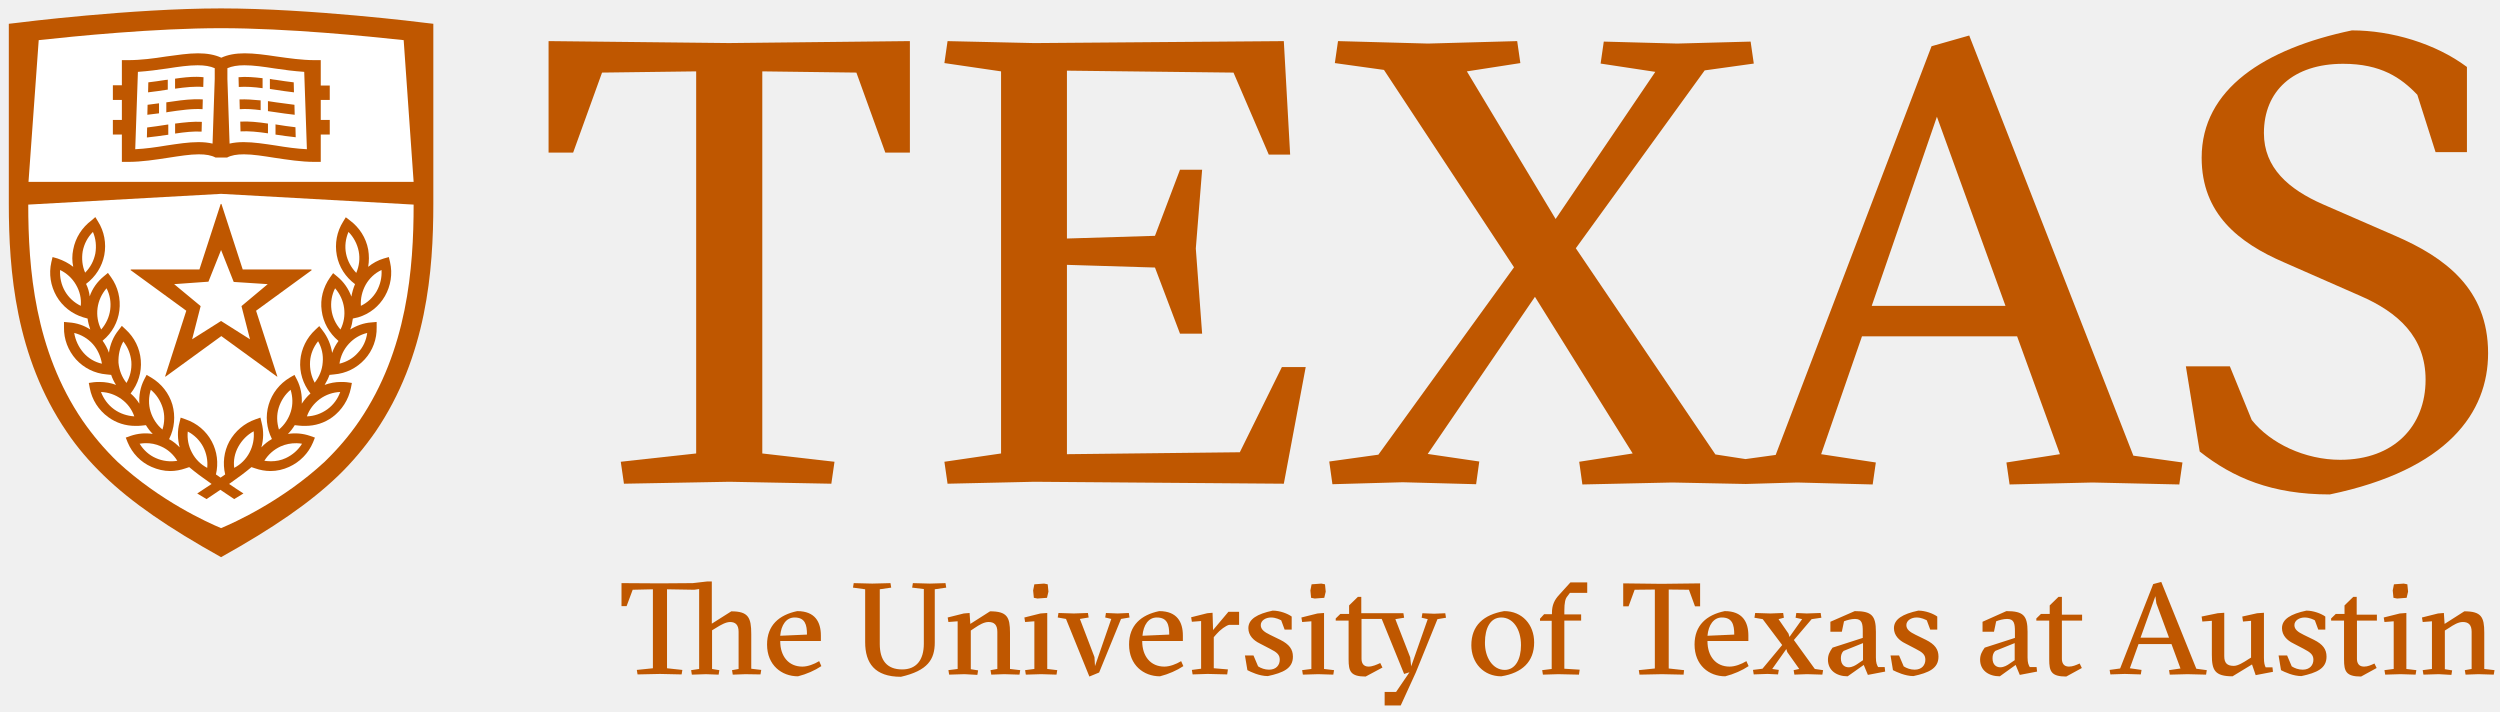
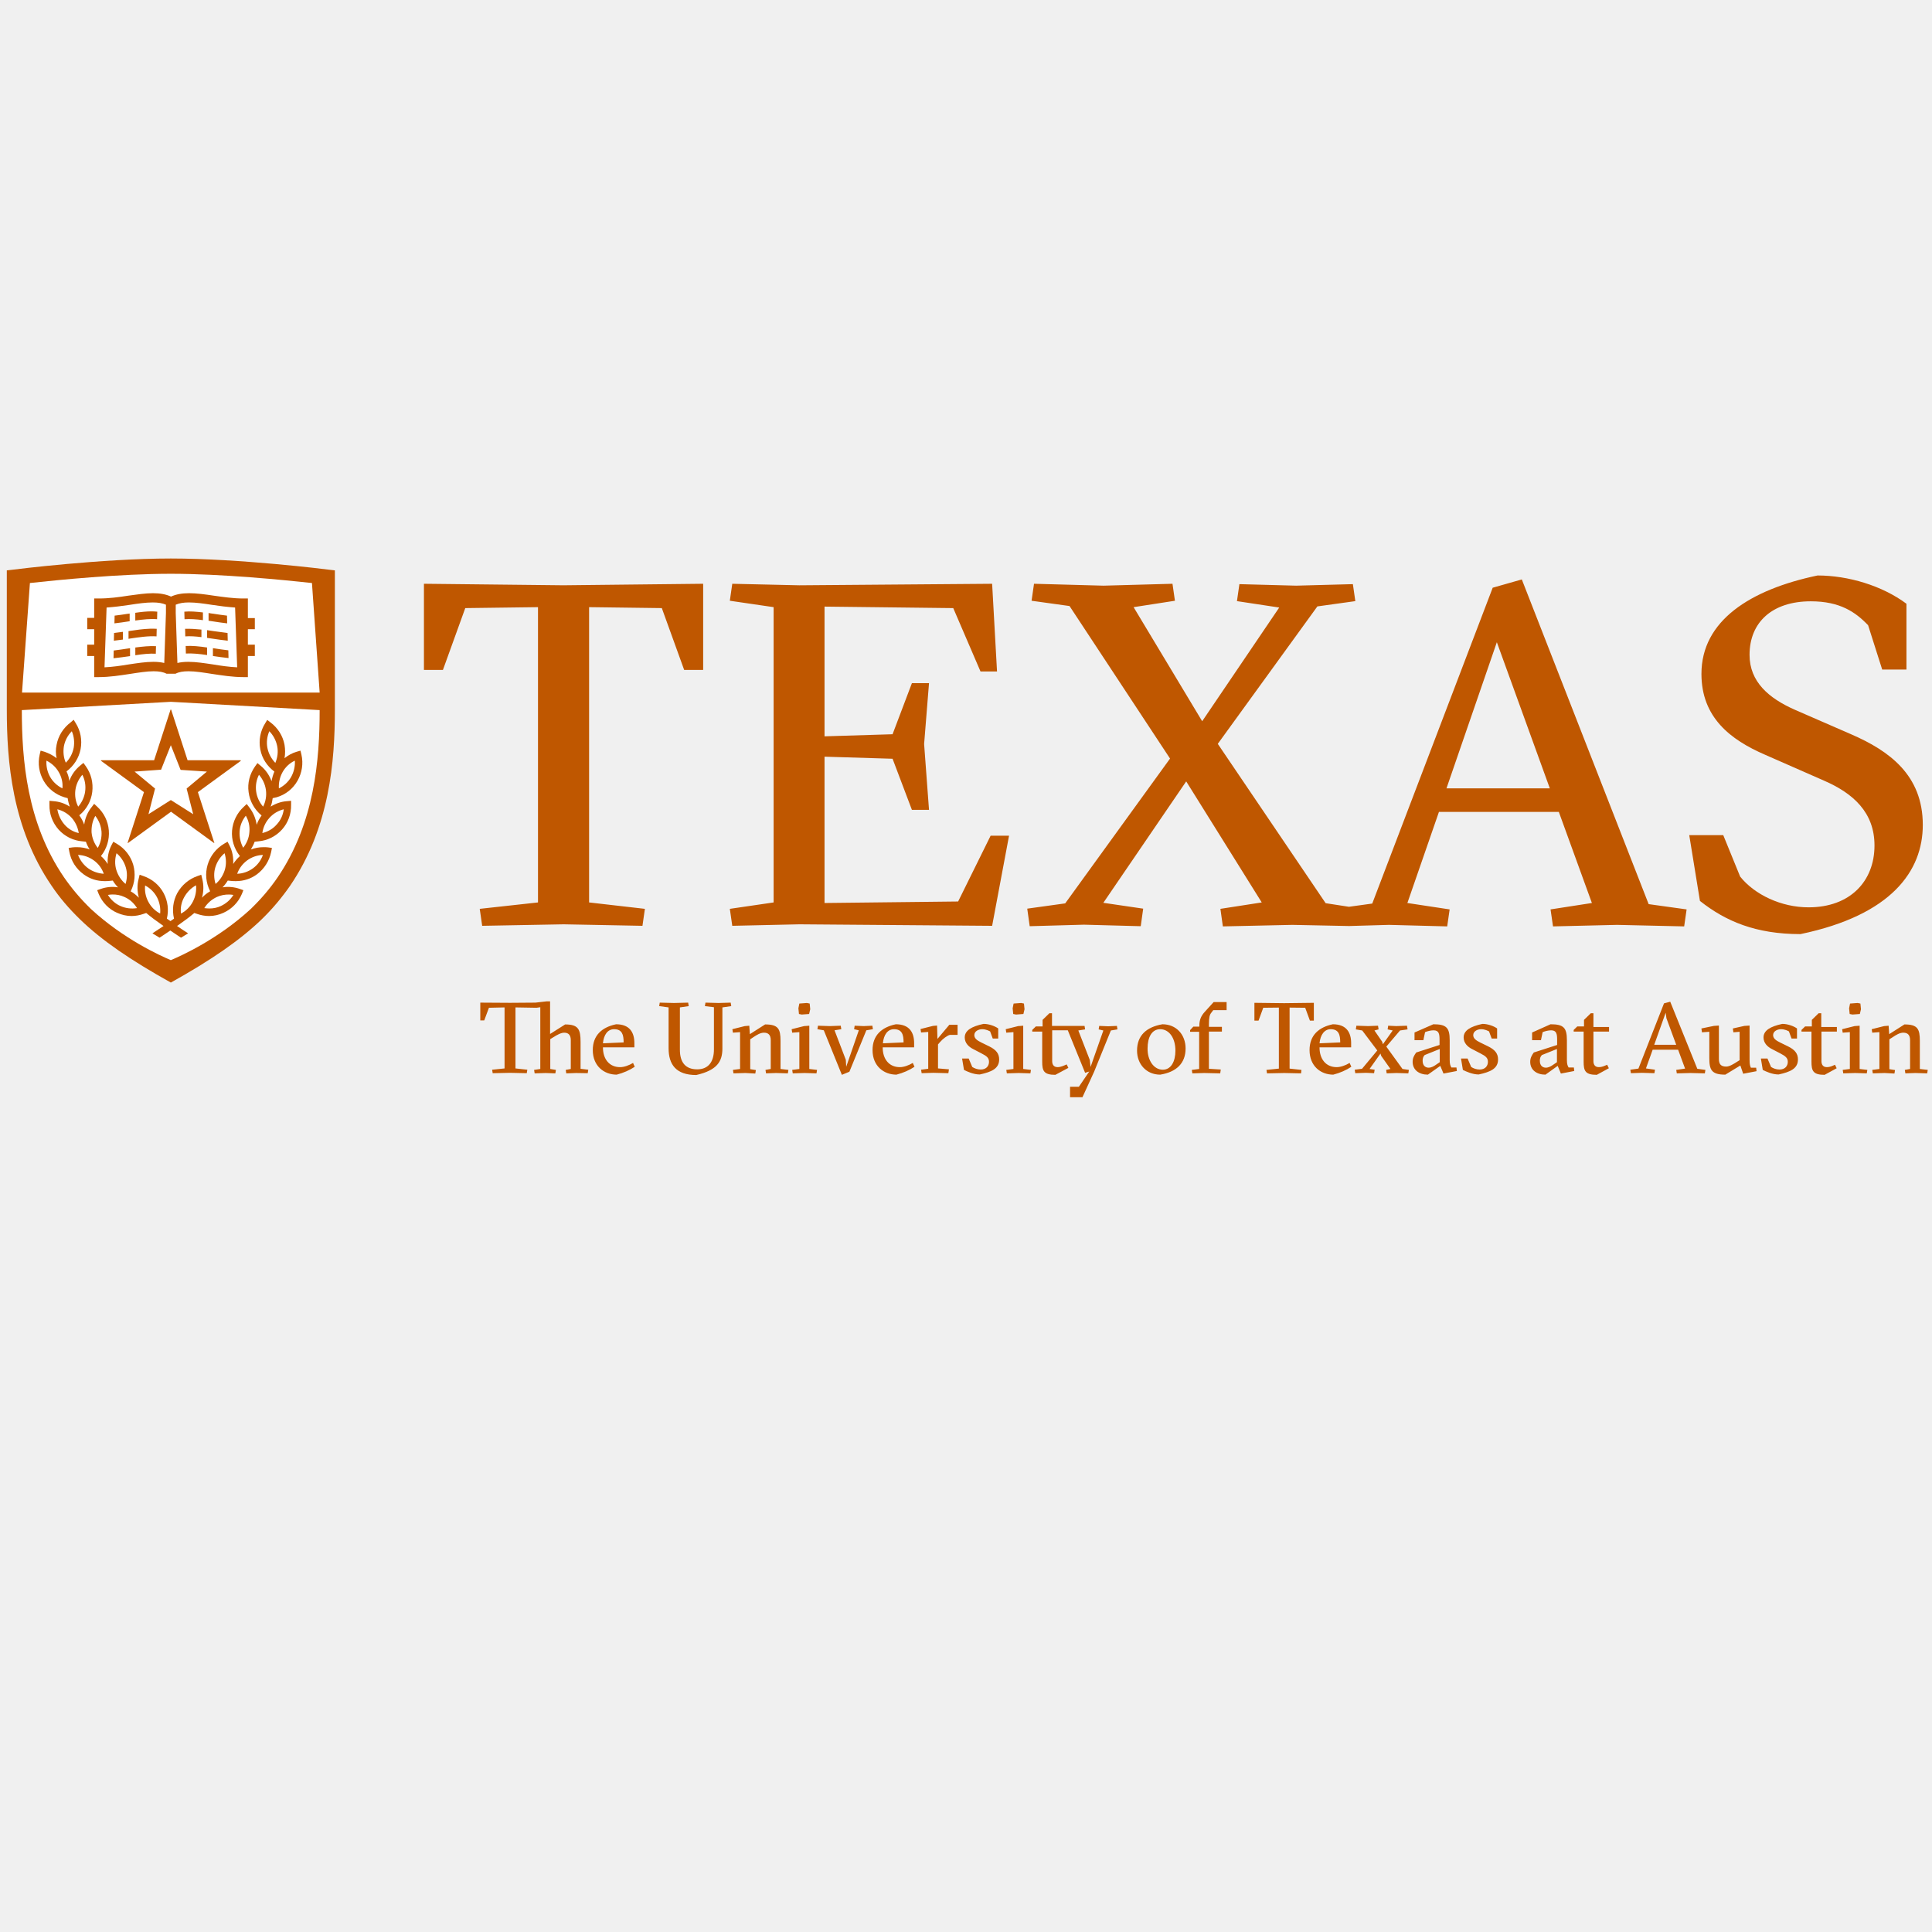
- <svg xmlns="http://www.w3.org/2000/svg" height="99.591" width="350" viewBox="0 0 350 99.591">
+ <svg xmlns="http://www.w3.org/2000/svg" height="350" width="350" viewBox="0 -100 350 350">
  <g>
    <path fill="#bf5700" d="m60.666 3.33v24.766 0.444c0 9.325-0.919 21.35-8.101 31.905-1.498 2.152-3.166 4.167-5.174 6.114 0 0-0.034 0.034-0.034 0.034-3.915 3.757-9.055 7.31-16.407 11.409-7.353-4.099-12.527-7.652-16.407-11.409 0 0-0.034-0.034-0.034-0.034-2.008-1.948-3.71-3.929-5.174-6.115-7.182-10.521-8.101-22.579-8.101-31.905v-3.074-22.135l1.191-0.137c0.17-0.034 16.101-2.016 28.525-2.016 12.425 0 28.355 1.981 28.525 2.015l1.191 0.137z" />
    <path d="m30.949 3.945c-9.259 0-20.525 1.127-25.529 1.674l-1.43 19.846h26.959 26.959l-1.394-19.846c-5.038-0.546-16.306-1.674-25.565-1.674zm0 23.194l-26.994 1.504c0 8.915 0.885 20.393 7.625 30.265 1.396 2.016 2.996 3.927 4.902 5.772 5.923 5.465 12.595 8.472 14.467 9.258 1.872-0.786 8.544-3.793 14.467-9.258 1.906-1.845 3.507-3.722 4.902-5.772 6.706-9.872 7.59-21.35 7.59-30.265l-26.959-1.504z" fill="#fff" />
    <path fill="#bf5700" d="m27.715 7.463c-1.396 0-2.894 0.241-4.46 0.446-1.736 0.273-3.538 0.511-5.342 0.511h-0.851v3.519h-1.26v2.049h1.26v2.801h-1.26v2.049h1.26v3.826h0.851c1.94 0 3.845-0.306 5.649-0.579 1.566-0.239 3.03-0.48 4.256-0.48 1.021 0 1.77 0.138 2.349 0.446h1.634c0.579-0.307 1.328-0.446 2.349-0.446 1.26 0 2.721 0.241 4.253 0.48 1.838 0.273 3.745 0.579 5.652 0.579h0.851v-3.826h1.26v-2.049h-1.26v-2.801h1.26v-2.015h-1.26v-3.553h-0.851c-1.804 0-3.609-0.272-5.345-0.511-1.6-0.24-3.096-0.446-4.458-0.446-1.294 0-2.383 0.206-3.268 0.616-0.885-0.41-1.975-0.616-3.269-0.616zm3.234 21.078c-0.034 0-0.068 0.034-0.068 0.068l-2.962 9.118h-9.53c-0.034 0-0.068 0.003-0.102 0.037 0 0.068 0 0.102 0.068 0.102l7.726 5.636-2.962 9.186s0 0.034 0.034 0.034h0.034l7.797-5.67 7.794 5.67h0.034c0.034-0.034 0.034-0.068 0-0.068l-2.962-9.152 7.729-5.636c0.034 0 0.068-0.034 0.034-0.102 0-0.034-0.034-0.037-0.068-0.037h-9.564l-2.962-9.118c0-0.034-0.034-0.068-0.068-0.068zm-17.599 1.845-0.545 0.477c-1.328 0.991-2.247 2.427-2.554 4.067-0.17 0.82-0.17 1.638 0 2.424-0.646-0.514-1.395-0.889-2.178-1.162l-0.715-0.204-0.17 0.715c-0.374 1.64-0.102 3.313 0.715 4.748 0.817 1.435 2.179 2.496 3.745 2.974l0.613 0.17c0.068 0.512 0.204 1.023 0.375 1.535-0.885-0.581-1.907-0.922-2.962-0.99l-0.715-0.068v0.752c-0.034 1.674 0.579 3.246 1.668 4.476 1.123 1.23 2.622 1.98 4.29 2.117l0.647 0.068c0.17 0.512 0.409 0.992 0.681 1.402-0.715-0.273-1.498-0.412-2.281-0.412-0.272 0-0.545-0-0.817 0.034l-0.715 0.102 0.136 0.718c0.306 1.64 1.226 3.076 2.587 4.067 1.123 0.82 2.418 1.229 3.813 1.229 0.272 0 0.545 0 0.817-0.034l0.644-0.068c0.272 0.444 0.579 0.853 0.953 1.229-1.021-0.171-2.108-0.069-3.095 0.272l-0.681 0.241 0.272 0.681c0.647 1.537 1.836 2.768 3.333 3.417 0.851 0.376 1.736 0.582 2.622 0.582 0.715 0 1.464-0.138 2.145-0.378l0.511-0.17c0.851 0.717 1.805 1.436 3.132 2.358-0.613 0.41-1.26 0.819-2.009 1.331l1.294 0.786c0.715-0.478 1.362-0.89 1.941-1.3 0.579 0.376 1.226 0.822 1.941 1.3l1.294-0.786c-0.749-0.478-1.396-0.921-2.009-1.331 1.328-0.922 2.281-1.641 3.132-2.358l0.508 0.17c0.681 0.239 1.43 0.378 2.145 0.378 0.919 0 1.805-0.206 2.622-0.582 1.498-0.683 2.69-1.88 3.337-3.417l0.272-0.681-0.681-0.241c-0.987-0.342-2.077-0.443-3.098-0.272 0.374-0.376 0.681-0.785 0.953-1.229l0.647 0.068c0.272 0.034 0.545 0.034 0.817 0.034 1.396 0 2.69-0.409 3.813-1.229 1.328-0.991 2.247-2.427 2.587-4.067l0.136-0.718-0.715-0.102c-0.272-0.034-0.545-0.034-0.817-0.034-0.783 0-1.532 0.138-2.281 0.412 0.272-0.444 0.511-0.924 0.681-1.402l0.647-0.068c1.668-0.137 3.167-0.887 4.29-2.117 1.123-1.23 1.699-2.836 1.665-4.476v-0.752l-0.749 0.068c-1.055 0.068-2.074 0.444-2.959 0.99 0.204-0.478 0.306-1.023 0.375-1.535l0.749-0.17c1.6-0.478 2.925-1.54 3.742-2.974 0.817-1.435 1.089-3.108 0.715-4.748l-0.17-0.715-0.715 0.204c-0.817 0.239-1.529 0.648-2.176 1.161 0.136-0.786 0.136-1.604 0-2.424-0.306-1.64-1.226-3.076-2.554-4.067l-0.579-0.443-0.375 0.613c-0.885 1.401-1.192 3.074-0.885 4.714 0.306 1.64 1.226 3.042 2.554 4.033-0.238 0.547-0.409 1.162-0.511 1.743-0.408-1.093-1.056-2.05-1.975-2.801l-0.582-0.481-0.442 0.616c-0.953 1.366-1.396 3.006-1.158 4.646 0.204 1.64 1.056 3.141 2.315 4.2l0.034 0.034c-0.374 0.512-0.681 1.06-0.885 1.675-0.17-1.127-0.613-2.219-1.362-3.176l-0.443-0.582-0.545 0.511c-1.225 1.127-1.975 2.666-2.111 4.305-0.136 1.64 0.375 3.28 1.396 4.578l0.034 0.034c-0.477 0.41-0.885 0.924-1.226 1.436 0.068-1.161-0.136-2.324-0.681-3.383l-0.34-0.65-0.647 0.378c-1.43 0.854-2.486 2.186-2.962 3.792-0.477 1.605-0.306 3.279 0.443 4.782v0.034c-0.545 0.307-1.056 0.717-1.464 1.161 0.306-1.127 0.34-2.29 0.034-3.451l-0.17-0.715-0.681 0.238c-1.566 0.547-2.857 1.639-3.674 3.107-0.749 1.401-0.953 3.04-0.579 4.612-0.204 0.137-0.443 0.309-0.647 0.446-0.238-0.171-0.443-0.309-0.647-0.446 0.374-1.571 0.17-3.211-0.579-4.612-0.783-1.469-2.077-2.561-3.677-3.107l-0.681-0.238-0.17 0.715c-0.306 1.127-0.272 2.324 0.034 3.451-0.443-0.444-0.919-0.853-1.498-1.161l0.034-0.034c0.749-1.503 0.885-3.176 0.443-4.782-0.477-1.605-1.532-2.938-2.962-3.792l-0.647-0.378-0.34 0.65c-0.545 1.059-0.746 2.222-0.678 3.383-0.34-0.547-0.749-1.026-1.226-1.436l0.034-0.034c1.021-1.298 1.532-2.938 1.396-4.612-0.136-1.674-0.885-3.178-2.111-4.305l-0.545-0.511-0.443 0.582c-0.749 0.922-1.192 2.014-1.362 3.176-0.207-0.58-0.513-1.162-0.888-1.674l0.034-0.034c1.294-1.059 2.111-2.561 2.315-4.2 0.204-1.64-0.204-3.314-1.158-4.646l-0.443-0.616-0.579 0.48c-0.919 0.752-1.6 1.708-1.975 2.801-0.068-0.615-0.238-1.196-0.511-1.743 1.328-0.991 2.247-2.428 2.554-4.033 0.306-1.64-0-3.313-0.885-4.714l-0.375-0.613z" />
    <path d="m27.681 9.138c-1.26 0-2.69 0.203-4.222 0.443-1.362 0.205-2.721 0.377-4.151 0.48l-0.375 10.83c1.43-0.068 2.891-0.275 4.321-0.514 1.6-0.239 3.133-0.48 4.528-0.48 0.749 0 1.396 0.071 1.975 0.207l0.306-9.053v-1.504c-0.612-0.273-1.395-0.408-2.383-0.408zm6.537 0c-0.987 0-1.736 0.135-2.383 0.409v1.504l0.306 9.053c0.579-0.137 1.226-0.207 1.975-0.207 1.396 0 2.925 0.241 4.525 0.48 1.43 0.239 2.894 0.445 4.324 0.514l-0.374-10.83c-1.43-0.103-2.826-0.275-4.154-0.48-1.532-0.239-2.959-0.443-4.219-0.443zm-21.208 23.331c-0.749 0.751-1.226 1.674-1.43 2.699-0.17 1.025-0.068 2.083 0.34 3.005 0.749-0.751 1.226-1.674 1.43-2.699 0.17-1.025 0.068-2.049-0.34-3.005zm35.777 0c-0.408 0.956-0.545 2.015-0.34 3.039s0.715 1.948 1.43 2.699c0.408-0.956 0.545-2.015 0.34-3.039-0.204-1.025-0.715-1.982-1.43-2.699zm-17.837 2.529-1.77 4.438-4.801 0.344 3.711 3.074-1.192 4.646 4.051-2.563 4.051 2.563-1.192-4.646 3.674-3.074-4.763-0.31-1.77-4.473zm-22.536 2.801c-0.068 1.025 0.17 2.083 0.681 2.971 0.511 0.888 1.294 1.605 2.213 2.049 0.102-1.025-0.136-2.049-0.681-2.971-0.511-0.888-1.294-1.605-2.213-2.049zm45 0c-0.953 0.444-1.699 1.161-2.21 2.049-0.511 0.922-0.749 1.947-0.681 2.971 0.919-0.444 1.699-1.161 2.21-2.049 0.511-0.922 0.749-1.947 0.681-2.971zm-38.497 2.56c-0.681 0.786-1.124 1.742-1.26 2.767-0.136 1.025 0.034 2.083 0.511 3.005 0.681-0.786 1.124-1.739 1.26-2.764 0.136-1.059-0.034-2.086-0.511-3.009zm31.998 0c-0.477 0.922-0.647 1.984-0.511 3.009s0.579 1.978 1.26 2.764c0.477-0.922 0.647-1.981 0.511-3.005s-0.579-1.981-1.26-2.767zm-36.526 6.252c0.17 1.025 0.613 1.981 1.294 2.767 0.681 0.786 1.6 1.333 2.587 1.538-0.17-1.025-0.613-2.016-1.294-2.767-0.681-0.752-1.6-1.299-2.587-1.538zm41.02 0c-0.987 0.239-1.873 0.753-2.587 1.538-0.715 0.786-1.158 1.742-1.294 2.767 0.987-0.239 1.907-0.753 2.587-1.538 0.715-0.752 1.158-1.708 1.294-2.767zm-6.877 1.161c-0.647 0.82-1.056 1.776-1.123 2.835-0.068 1.059 0.17 2.083 0.647 2.971 0.647-0.82 1.056-1.81 1.123-2.835 0.102-1.059-0.136-2.083-0.647-2.971zm-27.265 0.034c-0.511 0.888-0.715 1.912-0.681 2.971 0.102 1.059 0.477 2.015 1.123 2.835 0.511-0.888 0.749-1.912 0.681-2.971-0.102-1.059-0.477-2.015-1.123-2.835zm3.844 6.763c-0.306 0.991-0.34 2.052-0.034 3.042 0.306 0.991 0.885 1.877 1.668 2.526 0.306-0.991 0.34-2.049 0.034-3.039-0.306-0.991-0.885-1.88-1.668-2.529zm19.574 0c-0.783 0.649-1.362 1.538-1.668 2.529-0.306 0.991-0.272 2.049 0.034 3.039 0.783-0.649 1.362-1.535 1.668-2.526 0.306-0.991 0.272-2.052-0.034-3.042zm-26.55 0.31c0.374 0.956 0.988 1.809 1.839 2.424 0.851 0.615 1.839 0.922 2.826 0.99-0.34-0.991-0.953-1.809-1.804-2.424-0.851-0.615-1.839-0.956-2.86-0.99zm33.496 0c-1.021 0.034-2.009 0.376-2.86 0.99-0.817 0.615-1.464 1.433-1.804 2.424 1.021-0.034 2.009-0.376 2.86-0.99 0.851-0.615 1.464-1.467 1.804-2.424zm-12.117 5.5c-0.885 0.478-1.634 1.229-2.145 2.151s-0.715 1.947-0.579 2.971c0.919-0.478 1.668-1.229 2.145-2.151 0.477-0.922 0.681-1.947 0.579-2.971zm-9.227 0.034c-0.102 1.025 0.102 2.049 0.579 2.937 0.477 0.922 1.226 1.673 2.145 2.151 0.102-1.025-0.102-2.049-0.579-2.971-0.477-0.888-1.226-1.639-2.145-2.117zm-5.974 1.631c-0.254 0.007-0.509 0.035-0.764 0.077 0.545 0.888 1.325 1.605 2.278 2.015 0.919 0.41 1.975 0.545 2.996 0.375-0.545-0.888-1.328-1.605-2.281-2.015-0.715-0.333-1.466-0.474-2.228-0.452zm21.202 0.006c-0.771-0.014-1.536 0.138-2.225 0.446-0.953 0.444-1.736 1.127-2.281 2.015 0.306 0.034 0.613 0.068 0.919 0.068 0.715 0 1.43-0.135 2.077-0.443 0.953-0.444 1.736-1.127 2.281-2.015-0.255-0.043-0.514-0.066-0.771-0.071z" fill="#fff" />
    <path d="m329.27 4.253c-12.22 2.562-21.038 8.198-21.038 17.831 0 7.857 5.21 11.92 11.542 14.652l10.653 4.68c5.276 2.289 9.155 5.74 9.155 11.752 0 6.456-4.39 11.204-11.947 11.204-4.936 0-9.769-2.289-12.39-5.568l-3.064-7.515h-6.159l1.938 11.922c4.663 3.689 10.11 6.011 18.212 6.011 16.543-3.45 22.161-11.477 22.161-19.778 0-9.018-6.059-13.426-13.003-16.432l-10.112-4.404c-4.834-2.118-8.27-5.125-8.27-9.976 0-5.91 4.118-9.7 11.096-9.7 5.276 2e-7 8.1 1.945 10.381 4.336l2.554 8.029h4.392v-11.922c-4.39-3.278-10.55-5.121-16.1-5.121zm-53.58 0.718-5.274 1.501-21.821 57.217-4.222 0.582-4.219-0.65-19.54-28.865 18.042-24.9 6.874-0.956-0.443-3.077-10.279 0.275-10.279-0.275-0.443 3.077 7.657 1.161-13.956 20.598-12.424-20.666 7.487-1.161-0.443-3.077-12.492 0.344-12.594-0.344-0.443 3.077 6.877 0.956 18.209 27.633-18.992 26.234-6.877 0.956 0.443 3.179 9.836-0.275 10.282 0.275 0.443-3.179-7.218-1.058 15.011-21.997 13.684 21.929-7.487 1.161 0.443 3.179 12.594-0.275 10.279 0.207 7.218-0.207 10.551 0.275 0.443-3.077-7.657-1.161 5.717-16.5h21.719l5.992 16.5-7.49 1.161 0.443 3.077 11.607-0.275 12.155 0.275 0.443-3.077-6.877-0.956-22.978-58.82zm-198.89 0.783v15.612h3.439l4.048-11.204 13.176-0.17v53.493l-10.554 1.161 0.443 3.074 14.773-0.272 14.262 0.272 0.443-3.074-10.109-1.161v-53.493l13.173 0.17 4.051 11.204h3.439v-15.612l-25.328 0.275-25.256-0.275zm55.858 0-0.443 3.077 7.933 1.161v53.493l-7.933 1.161 0.443 3.074 12.155-0.272 34.922 0.272 3.064-16.327h-3.337l-5.887 11.922-24.204 0.272v-26.507l12.325 0.375 3.504 9.258h3.098l-0.885-11.922 0.885-11.031h-3.098l-3.504 9.255-12.325 0.378v-23.501l23.319 0.272 4.937 11.477h2.993l-0.885-15.884-34.922 0.275-12.155-0.275zm-105.11 5.001c-0.965-0.01-1.993 0.106-3.039 0.26v1.399c1.464-0.205 2.792-0.341 3.949-0.238l0.034-1.365c-0.306-0.034-0.622-0.053-0.944-0.056zm7.481 0.034c-0.562-0.03-1.107-0.03-1.634 0.022l0.034 1.365c0.987-0.068 2.108-0.001 3.333 0.17v-1.399c-0.596-0.068-1.172-0.128-1.733-0.158zm2.755 0.26v1.402c0.238 0.034 0.443 0.068 0.681 0.102 0.885 0.137 1.771 0.272 2.69 0.375l-0.034-1.399c-0.817-0.102-1.634-0.207-2.451-0.344-0.306-0.034-0.579-0.068-0.885-0.136zm-14.296 0.102c-0.102 0.034-0.17 0.034-0.272 0.034-0.817 0.137-1.634 0.241-2.451 0.344l-0.034 1.399c0.919-0.102 1.805-0.238 2.69-0.375h0.068v-1.402zm3.699 2.748c-1.233 0.037-2.55 0.225-3.903 0.43v1.399c0.068 0 0.102 0 0.17-0.034 1.838-0.273 3.507-0.511 4.903-0.409l0.034-1.368c-0.391-0.026-0.793-0.031-1.204-0.019zm6.345 0.019 0.034 1.368c0.885-0.068 1.87-0 2.925 0.136v-1.368c-1.055-0.102-2.04-0.17-2.959-0.136zm3.98 0.238v1.402c0.306 0.034 0.647 0.102 0.953 0.136 0.919 0.137 1.839 0.272 2.792 0.375l-0.034-1.399c-0.851-0.102-1.702-0.238-2.554-0.34-0.374-0.068-0.783-0.105-1.158-0.173zm-15.284 0.31c-0.511 0.068-1.056 0.136-1.566 0.204l-0.034 1.399 1.634-0.204v-1.399h-0.034zm248.94 1.879 9.598 26.473h-18.723l9.124-26.473zm-237.53 0.681 0.034 1.368c1.123-0.068 2.449 0.067 3.844 0.272v-1.365c-1.362-0.204-2.687-0.343-3.878-0.275zm-5.379 0.034c-1.157-0.068-2.418 0.071-3.745 0.241v1.399c1.362-0.205 2.622-0.341 3.711-0.272l0.034-1.368zm10.313 0.344v1.433h-0.034c0.919 0.137 1.873 0.275 2.86 0.378l-0.034-1.402c-0.919-0.102-1.805-0.238-2.656-0.375-0.034 0-0.068 0-0.136-0.034zm-15.08 0.034c-0.102 0-0.17 0.034-0.238 0.034-0.885 0.137-1.771 0.272-2.656 0.375l-0.034 1.402c0.987-0.102 1.975-0.241 2.928-0.378h0.068v-1.433h-0.068zm75.515 63.967-2.012 0.232-4.599 0.034-5.386-0.034v3.219h0.715l0.851-2.29 2.829-0.065v11.056l-2.25 0.232 0.102 0.631 3.139-0.068 3.03 0.068 0.105-0.631-2.148-0.232v-11.056l3.816 0.065 0.681-0.099v11.189l-1.123 0.167 0.102 0.628 1.978-0.065 1.77 0.065 0.102-0.628-1.021-0.167v-5.413l0.545-0.331c0.682-0.432 1.398-0.83 1.978-0.83 0.75 0 1.192 0.399 1.192 1.362v5.212l-0.919 0.167 0.102 0.628 1.77-0.065 2.114 0.034 0.102-0.631-1.396-0.167v-4.847c0-2.324-0.409-3.188-2.795-3.188l-2.727 1.727v-5.909h-0.647zm203.57 0.065-1.127 0.3-4.633 11.817-1.467 0.201 0.102 0.631 2.012-0.068 2.25 0.068 0.102-0.631-1.637-0.232 1.229-3.42v0.034h4.599l1.26 3.417-1.6 0.235 0.102 0.628 2.489-0.065 2.591 0.065 0.102-0.628-1.467-0.201-4.906-12.152zm-82.718 0.068-1.566 1.727c-0.682 0.73-1.021 1.458-1.021 2.554v0.167h-1.093l-0.579 0.631v0.297h1.637v6.741l-1.331 0.167 0.102 0.628 2.148-0.065 2.897 0.065 0.102-0.696-2.148-0.133v-6.738h2.352v-0.864h-2.352v-0.464c0-1.195 0.136-1.726 0.409-2.058l0.375-0.498h2.42v-1.461h-2.352zm-100.34 0.099-0.102 0.631 1.705 0.232v7.404c0 2.922 1.33 4.847 5.011 4.847 3.749-0.863 4.736-2.423 4.736-4.813v-7.438l1.603-0.232-0.102-0.631-2.182 0.065-2.386-0.065-0.102 0.631 1.637 0.198v7.636c0 2.357-1.091 3.618-3.033 3.618-2.147-0-3.135-1.293-3.135-3.55v-7.67l1.6-0.232-0.102-0.631-2.557 0.065-2.591-0.065zm107.73 0.034v3.219h0.749l0.851-2.325 2.829-0.031v11.053l-2.247 0.235 0.102 0.628 3.135-0.065 3.033 0.065 0.068-0.628-2.148-0.235v-11.053l2.829 0.031 0.851 2.325h0.715v-3.219l-5.382 0.065-5.386-0.065zm-81.08 0.031-1.362 0.102-0.17 0.86 0.102 1.031 0.511 0.099 1.328-0.099 0.204-0.864-0.102-1.028-0.511-0.102zm38.819 0-1.365 0.102-0.17 0.86 0.102 1.031 0.514 0.099 1.328-0.099 0.204-0.864-0.102-1.028-0.511-0.102zm151.53 0-1.365 0.102-0.17 0.86 0.102 1.031 0.511 0.099 1.331-0.099 0.204-0.864-0.102-1.028-0.511-0.102zm-34.765 1.761 0.136 0.997 1.774 4.813h-3.986l2.077-5.81zm-111.65 0.099-1.229 1.195v1.195h-1.226l-0.647 0.631v0.3h1.804v5.444c0 1.66 0.273 2.389 2.386 2.389l2.352-1.26-0.306-0.631c-0.511 0.232-1.092 0.498-1.637 0.498-0.784 0-0.987-0.564-0.987-1.096v-5.577h2.829l3.135 7.701 0.749-0.232-1.876 2.755h-1.6v1.826 0.068h2.25l2.111-4.615 3.033-7.472 1.195-0.198-0.102-0.631-1.569 0.068-1.634-0.068-0.102 0.631 0.851 0.198-2.318 6.608-0.136-1.263-2.08-5.345 1.229-0.198-0.102-0.631h-5.896v-2.29h-0.477zm98.085 0-1.229 1.195v1.195h-1.226l-0.647 0.631v0.3h1.804v5.444c0 1.66 0.273 2.389 2.386 2.389l2.182-1.195-0.306-0.631c-0.545 0.232-0.956 0.433-1.501 0.433-0.784-0-0.987-0.564-0.987-1.096v-5.345h2.829v-0.83h-2.829v-2.492h-0.477zm41.271 0-1.226 1.195v1.195h-1.226l-0.65 0.631v0.3h1.808v5.444c0 1.66 0.273 2.389 2.386 2.389l2.179-1.195-0.306-0.631c-0.511 0.232-0.919 0.433-1.464 0.433-0.784 0-0.987-0.564-0.987-1.096v-5.345h2.792v-0.83h-2.826v-2.492h-0.48zm-151.28 1.925c-2.181 0.465-3.408 1.196-3.408 2.458 0 1.029 0.748 1.725 1.566 2.123l1.467 0.764c0.988 0.498 1.362 0.832 1.362 1.529 0 0.764-0.51 1.393-1.498 1.393-0.579 0-1.126-0.199-1.535-0.464l-0.647-1.529h-1.195l0.344 2.061c0.511 0.266 1.701 0.83 2.86 0.83 2.147-0.465 3.513-1.064 3.513-2.724 0-1.029-0.513-1.725-1.774-2.355l-1.43-0.7c-0.818-0.398-1.297-0.761-1.297-1.359 0-0.664 0.717-1.065 1.433-1.065 0.682 0 1.226 0.3 1.43 0.399l0.477 1.294h0.99v-1.826c-0.545-0.398-1.636-0.83-2.659-0.83zm90.381 0c-2.181 0.465-3.408 1.196-3.408 2.458 0 1.029 0.751 1.725 1.569 2.123l1.464 0.764c0.988 0.498 1.365 0.832 1.365 1.529 0 0.764-0.513 1.393-1.501 1.393-0.579 0-1.123-0.199-1.532-0.464l-0.65-1.529h-1.192l0.34 2.061c0.511 0.266 1.738 0.83 2.863 0.83 2.147-0.465 3.51-1.064 3.51-2.724 0-1.029-0.509-1.725-1.77-2.355l-1.433-0.7c-0.818-0.398-1.294-0.761-1.294-1.359 0-0.664 0.714-1.065 1.43-1.065 0.682 0 1.229 0.3 1.433 0.399l0.477 1.294h0.987v-1.826c-0.545-0.398-1.636-0.83-2.659-0.83zm54.326 0c-2.181 0.465-3.408 1.196-3.408 2.458 0 1.029 0.751 1.725 1.569 2.123l1.464 0.764c0.954 0.498 1.365 0.832 1.365 1.529 0 0.764-0.513 1.393-1.501 1.393-0.579 0-1.123-0.199-1.532-0.464l-0.65-1.529h-1.192l0.34 2.061c0.511 0.266 1.704 0.83 2.863 0.83 2.147-0.465 3.51-1.064 3.51-2.724 0-1.029-0.509-1.725-1.77-2.355l-1.433-0.7c-0.818-0.398-1.294-0.761-1.294-1.359 0-0.664 0.714-1.065 1.43-1.065 0.682 0 1.263 0.3 1.433 0.399l0.477 1.294h0.987v-1.826c-0.55-0.398-1.64-0.83-2.66-0.83zm-211.27 0.068c-2.556 0.531-4.228 1.991-4.228 4.68 0 2.888 2.047 4.448 4.33 4.448 1.193-0.299 2.385-0.829 3.272-1.427l-0.306-0.696c-0.716 0.432-1.603 0.764-2.352 0.764-1.943 0-3.101-1.462-3.101-3.553v-0.034h5.692v-0.764c0-1.892-0.818-3.417-3.306-3.417zm50.677 0c-2.556 0.531-4.225 1.991-4.225 4.68 0 2.888 2.043 4.448 4.327 4.448 1.193-0.299 2.389-0.829 3.275-1.427l-0.31-0.696c-0.716 0.432-1.599 0.764-2.349 0.764-1.943 0-3.101-1.462-3.101-3.553v-0.034h5.692v-0.764c0-1.892-0.821-3.417-3.309-3.417zm48.293 0c-2.897 0.498-4.599 2.023-4.599 4.779 0 2.457 1.703 4.349 4.191 4.349 2.897-0.465 4.603-2.022 4.603-4.745 0-2.49-1.672-4.383-4.194-4.383zm30.877 0c-2.556 0.531-4.225 1.991-4.225 4.68 0 2.888 2.01 4.448 4.293 4.448 1.193-0.299 2.389-0.829 3.275-1.427l-0.31-0.696c-0.716 0.432-1.599 0.764-2.349 0.764-1.943 0-3.101-1.462-3.101-3.553v-0.034h5.726v-0.764c0-1.892-0.821-3.417-3.309-3.417zm18.199 0-3.408 1.492v1.396h1.603l0.306-1.461c0.409-0.166 1.021-0.331 1.532-0.331 0.988 0 1.093 0.662 1.093 1.758v0.898l-4.228 1.362c-0.409 0.564-0.647 1.029-0.647 1.693 0 1.461 1.159 2.321 2.761 2.321l2.25-1.591 0.579 1.393 2.42-0.464-0.068-0.631h-0.919c-0.17-0.299-0.31-0.565-0.31-1.362v-3.584c0-2.291-0.614-2.888-2.965-2.888zm21.233 0-3.34 1.492v1.396h1.603l0.306-1.461c0.409-0.166 1.021-0.331 1.532-0.331 0.988 0 1.093 0.662 1.093 1.758v0.898l-4.228 1.362c-0.409 0.564-0.647 1.029-0.647 1.693 0 1.461 1.159 2.321 2.761 2.321l2.216-1.591 0.579 1.393 2.42-0.464-0.068-0.631h-0.953c-0.17-0.299-0.31-0.565-0.31-1.362v-3.584c0-2.291-0.614-2.888-2.965-2.888zm-142.29 0.031-2.761 1.761-0.102-1.529-0.82 0.068-2.247 0.563 0.102 0.631 1.294-0.099v6.673l-1.294 0.167 0.102 0.628 2.148-0.065 1.804 0.099 0.102-0.631-1.021-0.164v-5.413l0.545-0.365c0.648-0.432 1.296-0.83 1.944-0.83 0.784 0 1.226 0.399 1.226 1.362v5.212l-0.953 0.167 0.102 0.628 1.804-0.065 2.148 0.065 0.102-0.628-1.43-0.167v-5.079c0-2.191-0.409-2.99-2.795-2.99zm206.4 0-2.761 1.761-0.102-1.529-0.82 0.068-2.247 0.563 0.102 0.631 1.294-0.099v6.673l-1.294 0.167 0.102 0.628 2.145-0.065 1.774 0.099 0.102-0.631-1.021-0.164v-5.413l0.579-0.365c0.648-0.432 1.293-0.83 1.941-0.83 0.784 0 1.229 0.399 1.229 1.362v5.212l-0.953 0.167 0.102 0.628 1.804-0.065 2.148 0.065 0.102-0.628-1.433-0.167v-5.079c-0-2.191-0.406-2.99-2.792-2.99zm-173.03 0.068-2.148 2.557-0.068-2.424-0.749 0.065-2.25 0.566 0.102 0.628 1.294-0.099v6.673l-1.294 0.167 0.102 0.631 2.114-0.068 2.727 0.068 0.102-0.7-1.978-0.164v-4.349l0.375-0.433c0.511-0.598 1.331-1.194 1.774-1.294h1.396v-1.826h-1.498zm139.42 0.133-0.919 0.065-2.25 0.464 0.102 0.7 1.331-0.102v4.782c0 2.125 0.409 2.987 2.897 2.987l2.727-1.659 0.511 1.495 2.42-0.464-0.068-0.631h-0.956c-0.136-0.299-0.238-0.565-0.238-1.362v-6.274l-0.953 0.065-2.08 0.464 0.102 0.7 1.127-0.102v5.147l-0.375 0.232c-0.716 0.465-1.466 0.929-2.046 0.929-0.92 0-1.331-0.396-1.331-1.359v-6.076zm-164.78 0.031-0.953 0.068-2.25 0.563 0.102 0.631 1.297-0.099v6.673l-1.297 0.167 0.102 0.628 2.148-0.065 2.148 0.065 0.102-0.628-1.399-0.167v-7.837zm1.569 0-0.102 0.631 1.158 0.201 3.272 8.066 1.365-0.563 3.067-7.503 1.192-0.201-0.102-0.631-1.566 0.068-1.637-0.068-0.102 0.631 0.851 0.201-2.281 6.605-0.071-1.26-2.043-5.345 1.226-0.201-0.102-0.631-1.975 0.068-2.148-0.068zm37.182 0-0.919 0.068-2.25 0.563 0.102 0.631 1.294-0.099v6.673l-1.294 0.167 0.102 0.628 2.148-0.065 2.114 0.065 0.102-0.628-1.399-0.167v-7.837zm60.358 0-0.102 0.665 1.158 0.198 2.727 3.621-2.761 3.318-1.328 0.167 0.102 0.631 1.941-0.068 1.467 0.068 0.102-0.631-0.919-0.133 1.975-2.789 0.136 0.43 1.671 2.358-0.783 0.167 0.102 0.628 1.77-0.065 2.148 0.065 0.102-0.628-1.158-0.167-2.931-4.051 2.485-2.922 1.365-0.198-0.102-0.665-1.944 0.068-1.464-0.068-0.102 0.665 0.919 0.198-1.774 2.492-0.136-0.464-1.396-2.027 0.749-0.198-0.102-0.665-1.77 0.068-2.148-0.068zm91.167 0-0.919 0.068-2.25 0.563 0.102 0.631 1.294-0.099v6.673l-1.294 0.167 0.102 0.628 2.148-0.065 2.111 0.065 0.102-0.628-1.396-0.167v-7.837zm-225.65 0.631c1.466 0 1.736 0.998 1.736 2.393l-3.748 0.164c0.136-1.527 0.853-2.557 2.012-2.557zm50.711 0c1.466 0 1.74 0.998 1.74 2.393l-3.748 0.164c0.136-1.527 0.85-2.557 2.009-2.557zm48.225 0c1.602 0 2.761 1.56 2.761 3.884 0 1.959-0.785 3.454-2.284 3.454-1.67 0-2.795-1.759-2.761-3.85 0-1.992 0.751-3.488 2.284-3.488zm30.877 0c1.466 0 1.74 0.998 1.74 2.393l-3.748 0.164c0.136-1.527 0.884-2.557 2.009-2.557zm19.769 3.587v2.389l-0.783 0.532c-0.239 0.166-0.718 0.464-1.229 0.464-0.545-0-1.089-0.333-1.089-1.263 0-0.398 0.102-0.762 0.375-1.028l2.727-1.096zm21.233 0v2.389l-0.783 0.532c-0.239 0.166-0.718 0.464-1.229 0.464-0.545 0-1.089-0.333-1.089-1.263 0-0.398 0.102-0.762 0.375-1.028l2.727-1.096z" fill="#bf5700" />
  </g>
</svg>
